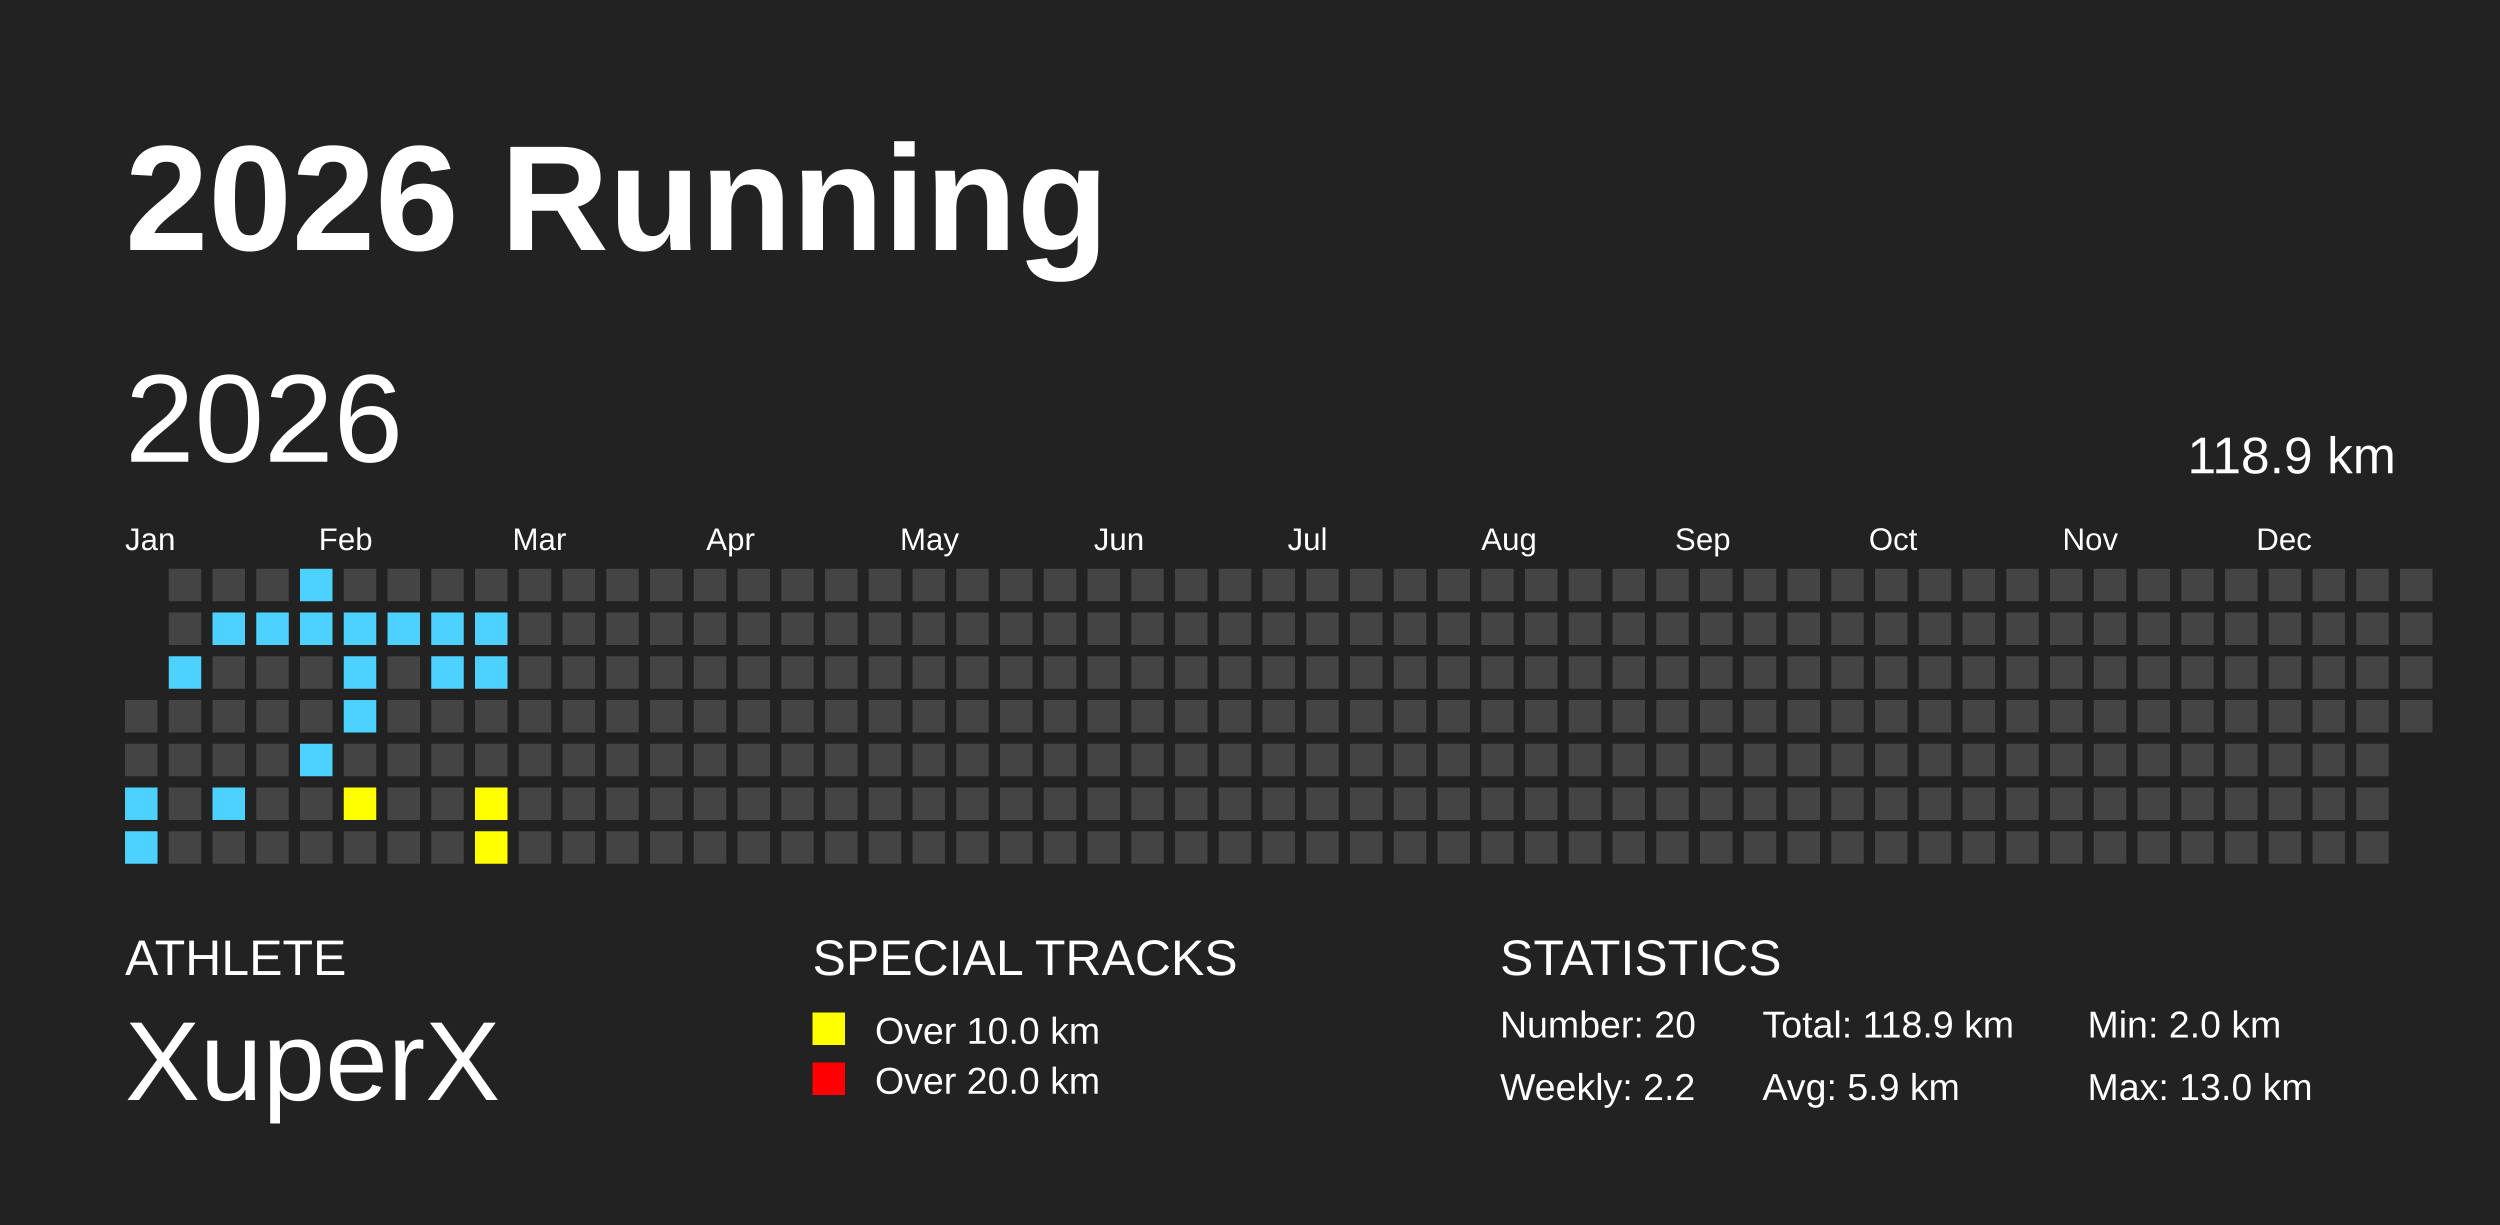
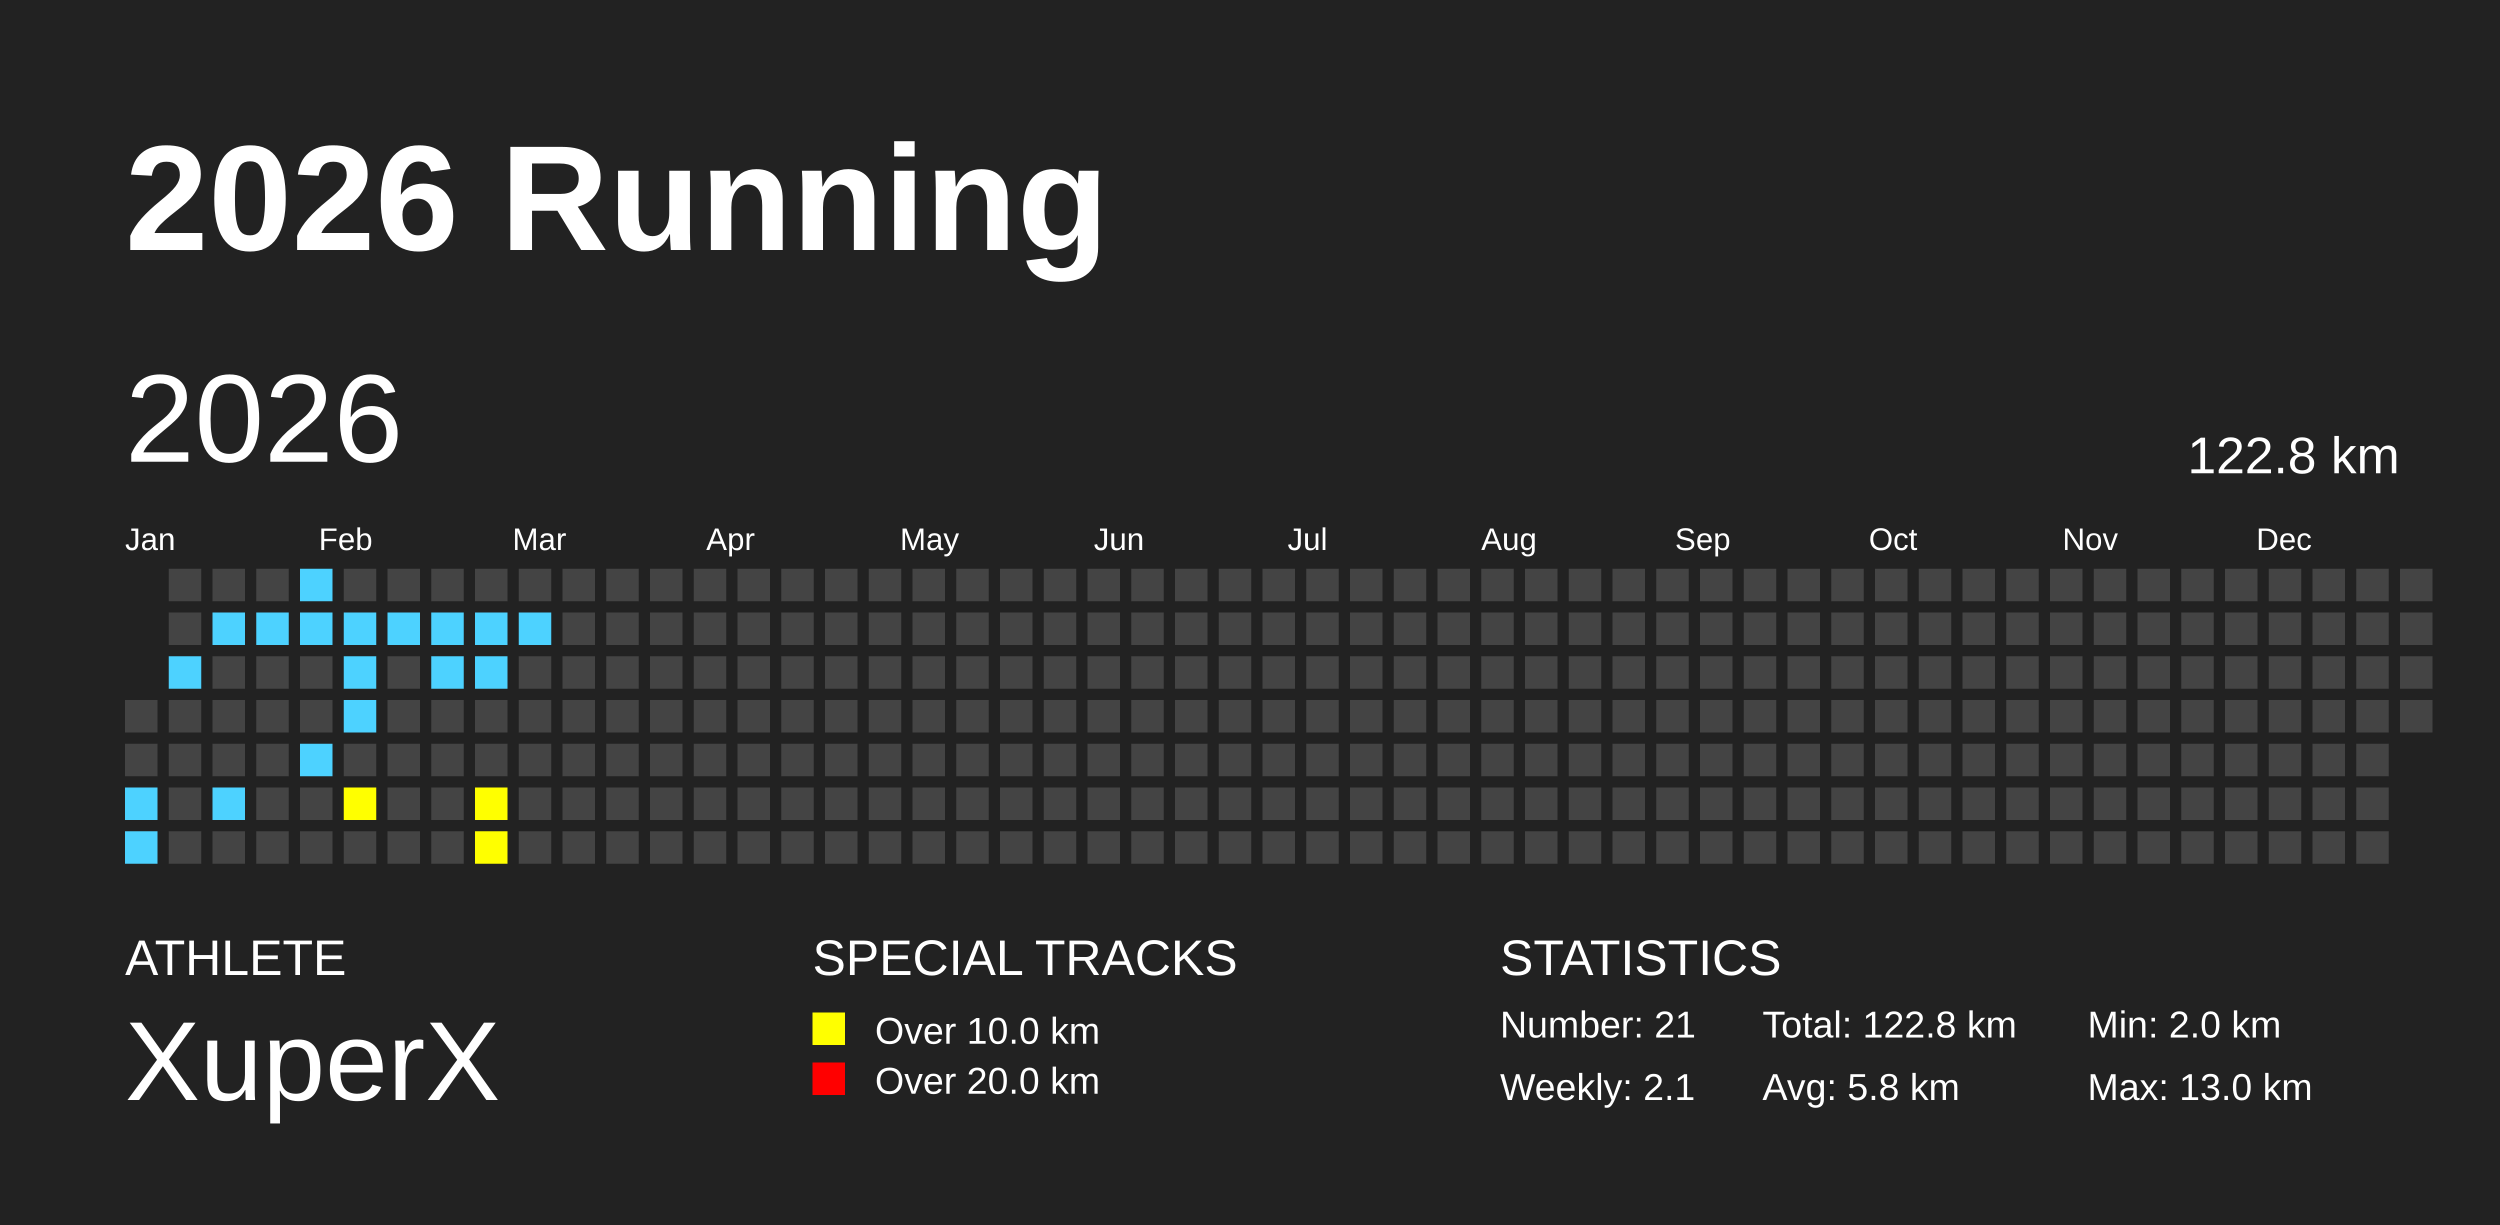
<svg xmlns="http://www.w3.org/2000/svg" baseProfile="full" height="98mm" version="1.1" viewBox="0,0,200,98" width="200mm">
  <defs />
  <rect fill="#222222" height="98" width="200" x="0" y="0" />
  <text fill="#FFFFFF" style="font-size:12px; font-family:Arial; font-weight:bold;" x="10" y="20">2026 Running</text>
  <text fill="#FFFFFF" style="font-size:4px; font-family:Arial" x="10" y="78">ATHLETE</text>
  <text fill="#FFFFFF" style="font-size:9px; font-family:Arial" x="10" y="88">XuperX</text>
  <text fill="#FFFFFF" style="font-size:4px; font-family:Arial" x="65" y="78">SPECIAL TRACKS</text>
  <rect fill="yellow" height="2.6" width="2.6" x="65" y="81" />
  <text fill="#FFFFFF" style="font-size:3px; font-family:Arial" x="70" y="83.5">Over 10.0 km</text>
  <rect fill="red" height="2.6" width="2.6" x="65" y="85" />
  <text fill="#FFFFFF" style="font-size:3px; font-family:Arial" x="70" y="87.5">Over 20.0 km</text>
  <text fill="#FFFFFF" style="font-size:4px; font-family:Arial" x="120" y="78">STATISTICS</text>
-   <text fill="#FFFFFF" style="font-size:3px; font-family:Arial" x="120" y="83">Number: 20</text>
-   <text fill="#FFFFFF" style="font-size:3px; font-family:Arial" x="120" y="88">Weekly: 2.2</text>
-   <text fill="#FFFFFF" style="font-size:3px; font-family:Arial" x="141" y="83">Total: 118.9 km</text>
-   <text fill="#FFFFFF" style="font-size:3px; font-family:Arial" x="141" y="88">Avg: 5.9 km</text>
+   <text fill="#FFFFFF" style="font-size:3px; font-family:Arial" x="120" y="83">Number: 21</text>
+   <text fill="#FFFFFF" style="font-size:3px; font-family:Arial" x="120" y="88">Weekly: 2.1</text>
+   <text fill="#FFFFFF" style="font-size:3px; font-family:Arial" x="141" y="83">Total: 122.8 km</text>
+   <text fill="#FFFFFF" style="font-size:3px; font-family:Arial" x="141" y="88">Avg: 5.8 km</text>
  <text fill="#FFFFFF" style="font-size:3px; font-family:Arial" x="167" y="83">Min: 2.0 km</text>
  <text fill="#FFFFFF" style="font-size:3px; font-family:Arial" x="167" y="88">Max: 13.0 km</text>
  <text dominant-baseline="hanging" fill="#FFFFFF" style="font-size:10.0px; font-family:Arial;" x="10" y="30">2026</text>
-   <text dominant-baseline="hanging" fill="#FFFFFF" style="font-size:4.125px; font-family:Arial;" x="175" y="35">118.9 km</text>
+   <text dominant-baseline="hanging" fill="#FFFFFF" style="font-size:4.125px; font-family:Arial;" x="175" y="35">122.8 km</text>
  <text fill="#FFFFFF" style="font-size:2.5px; font-family:Arial" x="10.0" y="44">Jan</text>
  <text fill="#FFFFFF" style="font-size:2.5px; font-family:Arial" x="25.5" y="44">Feb</text>
  <text fill="#FFFFFF" style="font-size:2.5px; font-family:Arial" x="41.0" y="44">Mar</text>
  <text fill="#FFFFFF" style="font-size:2.5px; font-family:Arial" x="56.5" y="44">Apr</text>
  <text fill="#FFFFFF" style="font-size:2.5px; font-family:Arial" x="72.0" y="44">May</text>
  <text fill="#FFFFFF" style="font-size:2.5px; font-family:Arial" x="87.5" y="44">Jun</text>
  <text fill="#FFFFFF" style="font-size:2.5px; font-family:Arial" x="103.0" y="44">Jul</text>
  <text fill="#FFFFFF" style="font-size:2.5px; font-family:Arial" x="118.5" y="44">Aug</text>
  <text fill="#FFFFFF" style="font-size:2.5px; font-family:Arial" x="134.0" y="44">Sep</text>
  <text fill="#FFFFFF" style="font-size:2.5px; font-family:Arial" x="149.5" y="44">Oct</text>
  <text fill="#FFFFFF" style="font-size:2.5px; font-family:Arial" x="165.0" y="44">Nov</text>
  <text fill="#FFFFFF" style="font-size:2.5px; font-family:Arial" x="180.5" y="44">Dec</text>
  <rect fill="#444444" height="2.6" width="2.6" x="10.0" y="56.0" />
  <rect fill="#444444" height="2.6" width="2.6" x="10.0" y="59.5" />
  <rect fill="#4DD2FF" height="2.6" width="2.6" x="10.0" y="63.0" />
  <rect fill="#4DD2FF" height="2.6" width="2.6" x="10.0" y="66.5" />
  <rect fill="#444444" height="2.6" width="2.6" x="13.5" y="45.5" />
  <rect fill="#444444" height="2.6" width="2.6" x="13.5" y="49.0" />
  <rect fill="#4DD2FF" height="2.6" width="2.6" x="13.5" y="52.5" />
  <rect fill="#444444" height="2.6" width="2.6" x="13.5" y="56.0" />
  <rect fill="#444444" height="2.6" width="2.6" x="13.5" y="59.5" />
  <rect fill="#444444" height="2.6" width="2.6" x="13.5" y="63.0" />
  <rect fill="#444444" height="2.6" width="2.6" x="13.5" y="66.5" />
  <rect fill="#444444" height="2.6" width="2.6" x="17.0" y="45.5" />
  <rect fill="#4DD2FF" height="2.6" width="2.6" x="17.0" y="49.0" />
  <rect fill="#444444" height="2.6" width="2.6" x="17.0" y="52.5" />
  <rect fill="#444444" height="2.6" width="2.6" x="17.0" y="56.0" />
  <rect fill="#444444" height="2.6" width="2.6" x="17.0" y="59.5" />
  <rect fill="#4DD2FF" height="2.6" width="2.6" x="17.0" y="63.0" />
  <rect fill="#444444" height="2.6" width="2.6" x="17.0" y="66.5" />
  <rect fill="#444444" height="2.6" width="2.6" x="20.5" y="45.5" />
  <rect fill="#4DD2FF" height="2.6" width="2.6" x="20.5" y="49.0" />
  <rect fill="#444444" height="2.6" width="2.6" x="20.5" y="52.5" />
  <rect fill="#444444" height="2.6" width="2.6" x="20.5" y="56.0" />
  <rect fill="#444444" height="2.6" width="2.6" x="20.5" y="59.5" />
  <rect fill="#444444" height="2.6" width="2.6" x="20.5" y="63.0" />
  <rect fill="#444444" height="2.6" width="2.6" x="20.5" y="66.5" />
  <rect fill="#4DD2FF" height="2.6" width="2.6" x="24.0" y="45.5" />
  <rect fill="#4DD2FF" height="2.6" width="2.6" x="24.0" y="49.0" />
  <rect fill="#444444" height="2.6" width="2.6" x="24.0" y="52.5" />
  <rect fill="#444444" height="2.6" width="2.6" x="24.0" y="56.0" />
  <rect fill="#4DD2FF" height="2.6" width="2.6" x="24.0" y="59.5" />
  <rect fill="#444444" height="2.6" width="2.6" x="24.0" y="63.0" />
  <rect fill="#444444" height="2.6" width="2.6" x="24.0" y="66.5" />
  <rect fill="#444444" height="2.6" width="2.6" x="27.5" y="45.5" />
  <rect fill="#4DD2FF" height="2.6" width="2.6" x="27.5" y="49.0" />
  <rect fill="#4DD2FF" height="2.6" width="2.6" x="27.5" y="52.5" />
  <rect fill="#4DD2FF" height="2.6" width="2.6" x="27.5" y="56.0" />
  <rect fill="#444444" height="2.6" width="2.6" x="27.5" y="59.5" />
  <rect fill="yellow" height="2.6" width="2.6" x="27.5" y="63.0" />
  <rect fill="#444444" height="2.6" width="2.6" x="27.5" y="66.5" />
  <rect fill="#444444" height="2.6" width="2.6" x="31.0" y="45.5" />
  <rect fill="#4DD2FF" height="2.6" width="2.6" x="31.0" y="49.0" />
  <rect fill="#444444" height="2.6" width="2.6" x="31.0" y="52.5" />
  <rect fill="#444444" height="2.6" width="2.6" x="31.0" y="56.0" />
  <rect fill="#444444" height="2.6" width="2.6" x="31.0" y="59.5" />
  <rect fill="#444444" height="2.6" width="2.6" x="31.0" y="63.0" />
  <rect fill="#444444" height="2.6" width="2.6" x="31.0" y="66.5" />
  <rect fill="#444444" height="2.6" width="2.6" x="34.5" y="45.5" />
  <rect fill="#4DD2FF" height="2.6" width="2.6" x="34.5" y="49.0" />
  <rect fill="#4DD2FF" height="2.6" width="2.6" x="34.5" y="52.5" />
  <rect fill="#444444" height="2.6" width="2.6" x="34.5" y="56.0" />
  <rect fill="#444444" height="2.6" width="2.6" x="34.5" y="59.5" />
  <rect fill="#444444" height="2.6" width="2.6" x="34.5" y="63.0" />
  <rect fill="#444444" height="2.6" width="2.6" x="34.5" y="66.5" />
  <rect fill="#444444" height="2.6" width="2.6" x="38.0" y="45.5" />
  <rect fill="#4DD2FF" height="2.6" width="2.6" x="38.0" y="49.0" />
  <rect fill="#4DD2FF" height="2.6" width="2.6" x="38.0" y="52.5" />
  <rect fill="#444444" height="2.6" width="2.6" x="38.0" y="56.0" />
  <rect fill="#444444" height="2.6" width="2.6" x="38.0" y="59.5" />
  <rect fill="yellow" height="2.6" width="2.6" x="38.0" y="63.0" />
  <rect fill="yellow" height="2.6" width="2.6" x="38.0" y="66.5" />
  <rect fill="#444444" height="2.6" width="2.6" x="41.5" y="45.5" />
-   <rect fill="#444444" height="2.6" width="2.6" x="41.5" y="49.0" />
+   <rect fill="#4DD2FF" height="2.6" width="2.6" x="41.5" y="49.0" />
  <rect fill="#444444" height="2.6" width="2.6" x="41.5" y="52.5" />
  <rect fill="#444444" height="2.6" width="2.6" x="41.5" y="56.0" />
  <rect fill="#444444" height="2.6" width="2.6" x="41.5" y="59.5" />
  <rect fill="#444444" height="2.6" width="2.6" x="41.5" y="63.0" />
  <rect fill="#444444" height="2.6" width="2.6" x="41.5" y="66.5" />
  <rect fill="#444444" height="2.6" width="2.6" x="45.0" y="45.5" />
  <rect fill="#444444" height="2.6" width="2.6" x="45.0" y="49.0" />
  <rect fill="#444444" height="2.6" width="2.6" x="45.0" y="52.5" />
  <rect fill="#444444" height="2.6" width="2.6" x="45.0" y="56.0" />
  <rect fill="#444444" height="2.6" width="2.6" x="45.0" y="59.5" />
  <rect fill="#444444" height="2.6" width="2.6" x="45.0" y="63.0" />
  <rect fill="#444444" height="2.6" width="2.6" x="45.0" y="66.5" />
  <rect fill="#444444" height="2.6" width="2.6" x="48.5" y="45.5" />
  <rect fill="#444444" height="2.6" width="2.6" x="48.5" y="49.0" />
  <rect fill="#444444" height="2.6" width="2.6" x="48.5" y="52.5" />
  <rect fill="#444444" height="2.6" width="2.6" x="48.5" y="56.0" />
  <rect fill="#444444" height="2.6" width="2.6" x="48.5" y="59.5" />
  <rect fill="#444444" height="2.6" width="2.6" x="48.5" y="63.0" />
  <rect fill="#444444" height="2.6" width="2.6" x="48.5" y="66.5" />
  <rect fill="#444444" height="2.6" width="2.6" x="52.0" y="45.5" />
  <rect fill="#444444" height="2.6" width="2.6" x="52.0" y="49.0" />
  <rect fill="#444444" height="2.6" width="2.6" x="52.0" y="52.5" />
  <rect fill="#444444" height="2.6" width="2.6" x="52.0" y="56.0" />
  <rect fill="#444444" height="2.6" width="2.6" x="52.0" y="59.5" />
  <rect fill="#444444" height="2.6" width="2.6" x="52.0" y="63.0" />
  <rect fill="#444444" height="2.6" width="2.6" x="52.0" y="66.5" />
  <rect fill="#444444" height="2.6" width="2.6" x="55.5" y="45.5" />
  <rect fill="#444444" height="2.6" width="2.6" x="55.5" y="49.0" />
  <rect fill="#444444" height="2.6" width="2.6" x="55.5" y="52.5" />
  <rect fill="#444444" height="2.6" width="2.6" x="55.5" y="56.0" />
  <rect fill="#444444" height="2.6" width="2.6" x="55.5" y="59.5" />
  <rect fill="#444444" height="2.6" width="2.6" x="55.5" y="63.0" />
  <rect fill="#444444" height="2.6" width="2.6" x="55.5" y="66.5" />
  <rect fill="#444444" height="2.6" width="2.6" x="59.0" y="45.5" />
  <rect fill="#444444" height="2.6" width="2.6" x="59.0" y="49.0" />
  <rect fill="#444444" height="2.6" width="2.6" x="59.0" y="52.5" />
  <rect fill="#444444" height="2.6" width="2.6" x="59.0" y="56.0" />
  <rect fill="#444444" height="2.6" width="2.6" x="59.0" y="59.5" />
  <rect fill="#444444" height="2.6" width="2.6" x="59.0" y="63.0" />
  <rect fill="#444444" height="2.6" width="2.6" x="59.0" y="66.5" />
  <rect fill="#444444" height="2.6" width="2.6" x="62.5" y="45.5" />
  <rect fill="#444444" height="2.6" width="2.6" x="62.5" y="49.0" />
  <rect fill="#444444" height="2.6" width="2.6" x="62.5" y="52.5" />
  <rect fill="#444444" height="2.6" width="2.6" x="62.5" y="56.0" />
  <rect fill="#444444" height="2.6" width="2.6" x="62.5" y="59.5" />
  <rect fill="#444444" height="2.6" width="2.6" x="62.5" y="63.0" />
  <rect fill="#444444" height="2.6" width="2.6" x="62.5" y="66.5" />
  <rect fill="#444444" height="2.6" width="2.6" x="66.0" y="45.5" />
  <rect fill="#444444" height="2.6" width="2.6" x="66.0" y="49.0" />
  <rect fill="#444444" height="2.6" width="2.6" x="66.0" y="52.5" />
  <rect fill="#444444" height="2.6" width="2.6" x="66.0" y="56.0" />
  <rect fill="#444444" height="2.6" width="2.6" x="66.0" y="59.5" />
  <rect fill="#444444" height="2.6" width="2.6" x="66.0" y="63.0" />
  <rect fill="#444444" height="2.6" width="2.6" x="66.0" y="66.5" />
  <rect fill="#444444" height="2.6" width="2.6" x="69.5" y="45.5" />
  <rect fill="#444444" height="2.6" width="2.6" x="69.5" y="49.0" />
  <rect fill="#444444" height="2.6" width="2.6" x="69.5" y="52.5" />
  <rect fill="#444444" height="2.6" width="2.6" x="69.5" y="56.0" />
  <rect fill="#444444" height="2.6" width="2.6" x="69.5" y="59.5" />
  <rect fill="#444444" height="2.6" width="2.6" x="69.5" y="63.0" />
  <rect fill="#444444" height="2.6" width="2.6" x="69.5" y="66.5" />
  <rect fill="#444444" height="2.6" width="2.6" x="73.0" y="45.5" />
  <rect fill="#444444" height="2.6" width="2.6" x="73.0" y="49.0" />
  <rect fill="#444444" height="2.6" width="2.6" x="73.0" y="52.5" />
  <rect fill="#444444" height="2.6" width="2.6" x="73.0" y="56.0" />
  <rect fill="#444444" height="2.6" width="2.6" x="73.0" y="59.5" />
  <rect fill="#444444" height="2.6" width="2.6" x="73.0" y="63.0" />
  <rect fill="#444444" height="2.6" width="2.6" x="73.0" y="66.5" />
  <rect fill="#444444" height="2.6" width="2.6" x="76.5" y="45.5" />
  <rect fill="#444444" height="2.6" width="2.6" x="76.5" y="49.0" />
  <rect fill="#444444" height="2.6" width="2.6" x="76.5" y="52.5" />
  <rect fill="#444444" height="2.6" width="2.6" x="76.5" y="56.0" />
  <rect fill="#444444" height="2.6" width="2.6" x="76.5" y="59.5" />
  <rect fill="#444444" height="2.6" width="2.6" x="76.5" y="63.0" />
  <rect fill="#444444" height="2.6" width="2.6" x="76.5" y="66.5" />
  <rect fill="#444444" height="2.6" width="2.6" x="80.0" y="45.5" />
  <rect fill="#444444" height="2.6" width="2.6" x="80.0" y="49.0" />
  <rect fill="#444444" height="2.6" width="2.6" x="80.0" y="52.5" />
  <rect fill="#444444" height="2.6" width="2.6" x="80.0" y="56.0" />
  <rect fill="#444444" height="2.6" width="2.6" x="80.0" y="59.5" />
  <rect fill="#444444" height="2.6" width="2.6" x="80.0" y="63.0" />
  <rect fill="#444444" height="2.6" width="2.6" x="80.0" y="66.5" />
  <rect fill="#444444" height="2.6" width="2.6" x="83.5" y="45.5" />
  <rect fill="#444444" height="2.6" width="2.6" x="83.5" y="49.0" />
  <rect fill="#444444" height="2.6" width="2.6" x="83.5" y="52.5" />
  <rect fill="#444444" height="2.6" width="2.6" x="83.5" y="56.0" />
  <rect fill="#444444" height="2.6" width="2.6" x="83.5" y="59.5" />
  <rect fill="#444444" height="2.6" width="2.6" x="83.5" y="63.0" />
  <rect fill="#444444" height="2.6" width="2.6" x="83.5" y="66.5" />
  <rect fill="#444444" height="2.6" width="2.6" x="87.0" y="45.5" />
  <rect fill="#444444" height="2.6" width="2.6" x="87.0" y="49.0" />
  <rect fill="#444444" height="2.6" width="2.6" x="87.0" y="52.5" />
  <rect fill="#444444" height="2.6" width="2.6" x="87.0" y="56.0" />
  <rect fill="#444444" height="2.6" width="2.6" x="87.0" y="59.5" />
  <rect fill="#444444" height="2.6" width="2.6" x="87.0" y="63.0" />
  <rect fill="#444444" height="2.6" width="2.6" x="87.0" y="66.5" />
  <rect fill="#444444" height="2.6" width="2.6" x="90.5" y="45.5" />
  <rect fill="#444444" height="2.6" width="2.6" x="90.5" y="49.0" />
  <rect fill="#444444" height="2.6" width="2.6" x="90.5" y="52.5" />
  <rect fill="#444444" height="2.6" width="2.6" x="90.5" y="56.0" />
  <rect fill="#444444" height="2.6" width="2.6" x="90.5" y="59.5" />
  <rect fill="#444444" height="2.6" width="2.6" x="90.5" y="63.0" />
  <rect fill="#444444" height="2.6" width="2.6" x="90.5" y="66.5" />
  <rect fill="#444444" height="2.6" width="2.6" x="94.0" y="45.5" />
  <rect fill="#444444" height="2.6" width="2.6" x="94.0" y="49.0" />
  <rect fill="#444444" height="2.6" width="2.6" x="94.0" y="52.5" />
  <rect fill="#444444" height="2.6" width="2.6" x="94.0" y="56.0" />
  <rect fill="#444444" height="2.6" width="2.6" x="94.0" y="59.5" />
  <rect fill="#444444" height="2.6" width="2.6" x="94.0" y="63.0" />
  <rect fill="#444444" height="2.6" width="2.6" x="94.0" y="66.5" />
  <rect fill="#444444" height="2.6" width="2.6" x="97.5" y="45.5" />
  <rect fill="#444444" height="2.6" width="2.6" x="97.5" y="49.0" />
  <rect fill="#444444" height="2.6" width="2.6" x="97.5" y="52.5" />
  <rect fill="#444444" height="2.6" width="2.6" x="97.5" y="56.0" />
  <rect fill="#444444" height="2.6" width="2.6" x="97.5" y="59.5" />
  <rect fill="#444444" height="2.6" width="2.6" x="97.5" y="63.0" />
  <rect fill="#444444" height="2.6" width="2.6" x="97.5" y="66.5" />
  <rect fill="#444444" height="2.6" width="2.6" x="101.0" y="45.5" />
  <rect fill="#444444" height="2.6" width="2.6" x="101.0" y="49.0" />
  <rect fill="#444444" height="2.6" width="2.6" x="101.0" y="52.5" />
  <rect fill="#444444" height="2.6" width="2.6" x="101.0" y="56.0" />
  <rect fill="#444444" height="2.6" width="2.6" x="101.0" y="59.5" />
  <rect fill="#444444" height="2.6" width="2.6" x="101.0" y="63.0" />
  <rect fill="#444444" height="2.6" width="2.6" x="101.0" y="66.5" />
  <rect fill="#444444" height="2.6" width="2.6" x="104.5" y="45.5" />
  <rect fill="#444444" height="2.6" width="2.6" x="104.5" y="49.0" />
  <rect fill="#444444" height="2.6" width="2.6" x="104.5" y="52.5" />
  <rect fill="#444444" height="2.6" width="2.6" x="104.5" y="56.0" />
  <rect fill="#444444" height="2.6" width="2.6" x="104.5" y="59.5" />
  <rect fill="#444444" height="2.6" width="2.6" x="104.5" y="63.0" />
  <rect fill="#444444" height="2.6" width="2.6" x="104.5" y="66.5" />
  <rect fill="#444444" height="2.6" width="2.6" x="108.0" y="45.5" />
  <rect fill="#444444" height="2.6" width="2.6" x="108.0" y="49.0" />
  <rect fill="#444444" height="2.6" width="2.6" x="108.0" y="52.5" />
  <rect fill="#444444" height="2.6" width="2.6" x="108.0" y="56.0" />
  <rect fill="#444444" height="2.6" width="2.6" x="108.0" y="59.5" />
  <rect fill="#444444" height="2.6" width="2.6" x="108.0" y="63.0" />
  <rect fill="#444444" height="2.6" width="2.6" x="108.0" y="66.5" />
  <rect fill="#444444" height="2.6" width="2.6" x="111.5" y="45.5" />
  <rect fill="#444444" height="2.6" width="2.6" x="111.5" y="49.0" />
  <rect fill="#444444" height="2.6" width="2.6" x="111.5" y="52.5" />
  <rect fill="#444444" height="2.6" width="2.6" x="111.5" y="56.0" />
  <rect fill="#444444" height="2.6" width="2.6" x="111.5" y="59.5" />
  <rect fill="#444444" height="2.6" width="2.6" x="111.5" y="63.0" />
  <rect fill="#444444" height="2.6" width="2.6" x="111.5" y="66.5" />
  <rect fill="#444444" height="2.6" width="2.6" x="115.0" y="45.5" />
  <rect fill="#444444" height="2.6" width="2.6" x="115.0" y="49.0" />
  <rect fill="#444444" height="2.6" width="2.6" x="115.0" y="52.5" />
  <rect fill="#444444" height="2.6" width="2.6" x="115.0" y="56.0" />
  <rect fill="#444444" height="2.6" width="2.6" x="115.0" y="59.5" />
  <rect fill="#444444" height="2.6" width="2.6" x="115.0" y="63.0" />
  <rect fill="#444444" height="2.6" width="2.6" x="115.0" y="66.5" />
  <rect fill="#444444" height="2.6" width="2.6" x="118.5" y="45.5" />
  <rect fill="#444444" height="2.6" width="2.6" x="118.5" y="49.0" />
  <rect fill="#444444" height="2.6" width="2.6" x="118.5" y="52.5" />
  <rect fill="#444444" height="2.6" width="2.6" x="118.5" y="56.0" />
  <rect fill="#444444" height="2.6" width="2.6" x="118.5" y="59.5" />
  <rect fill="#444444" height="2.6" width="2.6" x="118.5" y="63.0" />
  <rect fill="#444444" height="2.6" width="2.6" x="118.5" y="66.5" />
  <rect fill="#444444" height="2.6" width="2.6" x="122.0" y="45.5" />
  <rect fill="#444444" height="2.6" width="2.6" x="122.0" y="49.0" />
  <rect fill="#444444" height="2.6" width="2.6" x="122.0" y="52.5" />
  <rect fill="#444444" height="2.6" width="2.6" x="122.0" y="56.0" />
  <rect fill="#444444" height="2.6" width="2.6" x="122.0" y="59.5" />
  <rect fill="#444444" height="2.6" width="2.6" x="122.0" y="63.0" />
  <rect fill="#444444" height="2.6" width="2.6" x="122.0" y="66.5" />
  <rect fill="#444444" height="2.6" width="2.6" x="125.5" y="45.5" />
  <rect fill="#444444" height="2.6" width="2.6" x="125.5" y="49.0" />
  <rect fill="#444444" height="2.6" width="2.6" x="125.5" y="52.5" />
  <rect fill="#444444" height="2.6" width="2.6" x="125.5" y="56.0" />
  <rect fill="#444444" height="2.6" width="2.6" x="125.5" y="59.5" />
  <rect fill="#444444" height="2.6" width="2.6" x="125.5" y="63.0" />
  <rect fill="#444444" height="2.6" width="2.6" x="125.5" y="66.5" />
  <rect fill="#444444" height="2.6" width="2.6" x="129.0" y="45.5" />
  <rect fill="#444444" height="2.6" width="2.6" x="129.0" y="49.0" />
  <rect fill="#444444" height="2.6" width="2.6" x="129.0" y="52.5" />
  <rect fill="#444444" height="2.6" width="2.6" x="129.0" y="56.0" />
  <rect fill="#444444" height="2.6" width="2.6" x="129.0" y="59.5" />
  <rect fill="#444444" height="2.6" width="2.6" x="129.0" y="63.0" />
  <rect fill="#444444" height="2.6" width="2.6" x="129.0" y="66.5" />
  <rect fill="#444444" height="2.6" width="2.6" x="132.5" y="45.5" />
  <rect fill="#444444" height="2.6" width="2.6" x="132.5" y="49.0" />
  <rect fill="#444444" height="2.6" width="2.6" x="132.5" y="52.5" />
  <rect fill="#444444" height="2.6" width="2.6" x="132.5" y="56.0" />
  <rect fill="#444444" height="2.6" width="2.6" x="132.5" y="59.5" />
  <rect fill="#444444" height="2.6" width="2.6" x="132.5" y="63.0" />
  <rect fill="#444444" height="2.6" width="2.6" x="132.5" y="66.5" />
  <rect fill="#444444" height="2.6" width="2.6" x="136.0" y="45.5" />
  <rect fill="#444444" height="2.6" width="2.6" x="136.0" y="49.0" />
  <rect fill="#444444" height="2.6" width="2.6" x="136.0" y="52.5" />
  <rect fill="#444444" height="2.6" width="2.6" x="136.0" y="56.0" />
  <rect fill="#444444" height="2.6" width="2.6" x="136.0" y="59.5" />
  <rect fill="#444444" height="2.6" width="2.6" x="136.0" y="63.0" />
  <rect fill="#444444" height="2.6" width="2.6" x="136.0" y="66.5" />
  <rect fill="#444444" height="2.6" width="2.6" x="139.5" y="45.5" />
  <rect fill="#444444" height="2.6" width="2.6" x="139.5" y="49.0" />
  <rect fill="#444444" height="2.6" width="2.6" x="139.5" y="52.5" />
  <rect fill="#444444" height="2.6" width="2.6" x="139.5" y="56.0" />
  <rect fill="#444444" height="2.6" width="2.6" x="139.5" y="59.5" />
  <rect fill="#444444" height="2.6" width="2.6" x="139.5" y="63.0" />
  <rect fill="#444444" height="2.6" width="2.6" x="139.5" y="66.5" />
  <rect fill="#444444" height="2.6" width="2.6" x="143.0" y="45.5" />
  <rect fill="#444444" height="2.6" width="2.6" x="143.0" y="49.0" />
  <rect fill="#444444" height="2.6" width="2.6" x="143.0" y="52.5" />
  <rect fill="#444444" height="2.6" width="2.6" x="143.0" y="56.0" />
  <rect fill="#444444" height="2.6" width="2.6" x="143.0" y="59.5" />
  <rect fill="#444444" height="2.6" width="2.6" x="143.0" y="63.0" />
  <rect fill="#444444" height="2.6" width="2.6" x="143.0" y="66.5" />
  <rect fill="#444444" height="2.6" width="2.6" x="146.5" y="45.5" />
  <rect fill="#444444" height="2.6" width="2.6" x="146.5" y="49.0" />
  <rect fill="#444444" height="2.6" width="2.6" x="146.5" y="52.5" />
  <rect fill="#444444" height="2.6" width="2.6" x="146.5" y="56.0" />
  <rect fill="#444444" height="2.6" width="2.6" x="146.5" y="59.5" />
  <rect fill="#444444" height="2.6" width="2.6" x="146.5" y="63.0" />
  <rect fill="#444444" height="2.6" width="2.6" x="146.5" y="66.5" />
  <rect fill="#444444" height="2.6" width="2.6" x="150.0" y="45.5" />
  <rect fill="#444444" height="2.6" width="2.6" x="150.0" y="49.0" />
  <rect fill="#444444" height="2.6" width="2.6" x="150.0" y="52.5" />
  <rect fill="#444444" height="2.6" width="2.6" x="150.0" y="56.0" />
  <rect fill="#444444" height="2.6" width="2.6" x="150.0" y="59.5" />
  <rect fill="#444444" height="2.6" width="2.6" x="150.0" y="63.0" />
  <rect fill="#444444" height="2.6" width="2.6" x="150.0" y="66.5" />
  <rect fill="#444444" height="2.6" width="2.6" x="153.5" y="45.5" />
  <rect fill="#444444" height="2.6" width="2.6" x="153.5" y="49.0" />
  <rect fill="#444444" height="2.6" width="2.6" x="153.5" y="52.5" />
  <rect fill="#444444" height="2.6" width="2.6" x="153.5" y="56.0" />
  <rect fill="#444444" height="2.6" width="2.6" x="153.5" y="59.5" />
  <rect fill="#444444" height="2.6" width="2.6" x="153.5" y="63.0" />
  <rect fill="#444444" height="2.6" width="2.6" x="153.5" y="66.5" />
  <rect fill="#444444" height="2.6" width="2.6" x="157.0" y="45.5" />
  <rect fill="#444444" height="2.6" width="2.6" x="157.0" y="49.0" />
  <rect fill="#444444" height="2.6" width="2.6" x="157.0" y="52.5" />
  <rect fill="#444444" height="2.6" width="2.6" x="157.0" y="56.0" />
  <rect fill="#444444" height="2.6" width="2.6" x="157.0" y="59.5" />
  <rect fill="#444444" height="2.6" width="2.6" x="157.0" y="63.0" />
  <rect fill="#444444" height="2.6" width="2.6" x="157.0" y="66.5" />
  <rect fill="#444444" height="2.6" width="2.6" x="160.5" y="45.5" />
  <rect fill="#444444" height="2.6" width="2.6" x="160.5" y="49.0" />
  <rect fill="#444444" height="2.6" width="2.6" x="160.5" y="52.5" />
  <rect fill="#444444" height="2.6" width="2.6" x="160.5" y="56.0" />
  <rect fill="#444444" height="2.6" width="2.6" x="160.5" y="59.5" />
  <rect fill="#444444" height="2.6" width="2.6" x="160.5" y="63.0" />
  <rect fill="#444444" height="2.6" width="2.6" x="160.5" y="66.5" />
  <rect fill="#444444" height="2.6" width="2.6" x="164.0" y="45.5" />
  <rect fill="#444444" height="2.6" width="2.6" x="164.0" y="49.0" />
  <rect fill="#444444" height="2.6" width="2.6" x="164.0" y="52.5" />
  <rect fill="#444444" height="2.6" width="2.6" x="164.0" y="56.0" />
  <rect fill="#444444" height="2.6" width="2.6" x="164.0" y="59.5" />
  <rect fill="#444444" height="2.6" width="2.6" x="164.0" y="63.0" />
  <rect fill="#444444" height="2.6" width="2.6" x="164.0" y="66.5" />
  <rect fill="#444444" height="2.6" width="2.6" x="167.5" y="45.5" />
  <rect fill="#444444" height="2.6" width="2.6" x="167.5" y="49.0" />
  <rect fill="#444444" height="2.6" width="2.6" x="167.5" y="52.5" />
  <rect fill="#444444" height="2.6" width="2.6" x="167.5" y="56.0" />
  <rect fill="#444444" height="2.6" width="2.6" x="167.5" y="59.5" />
  <rect fill="#444444" height="2.6" width="2.6" x="167.5" y="63.0" />
  <rect fill="#444444" height="2.6" width="2.6" x="167.5" y="66.5" />
  <rect fill="#444444" height="2.6" width="2.6" x="171.0" y="45.5" />
  <rect fill="#444444" height="2.6" width="2.6" x="171.0" y="49.0" />
  <rect fill="#444444" height="2.6" width="2.6" x="171.0" y="52.5" />
  <rect fill="#444444" height="2.6" width="2.6" x="171.0" y="56.0" />
  <rect fill="#444444" height="2.6" width="2.6" x="171.0" y="59.5" />
  <rect fill="#444444" height="2.6" width="2.6" x="171.0" y="63.0" />
  <rect fill="#444444" height="2.6" width="2.6" x="171.0" y="66.5" />
  <rect fill="#444444" height="2.6" width="2.6" x="174.5" y="45.5" />
  <rect fill="#444444" height="2.6" width="2.6" x="174.5" y="49.0" />
  <rect fill="#444444" height="2.6" width="2.6" x="174.5" y="52.5" />
  <rect fill="#444444" height="2.6" width="2.6" x="174.5" y="56.0" />
  <rect fill="#444444" height="2.6" width="2.6" x="174.5" y="59.5" />
  <rect fill="#444444" height="2.6" width="2.6" x="174.5" y="63.0" />
  <rect fill="#444444" height="2.6" width="2.6" x="174.5" y="66.5" />
  <rect fill="#444444" height="2.6" width="2.6" x="178.0" y="45.5" />
  <rect fill="#444444" height="2.6" width="2.6" x="178.0" y="49.0" />
  <rect fill="#444444" height="2.6" width="2.6" x="178.0" y="52.5" />
  <rect fill="#444444" height="2.6" width="2.6" x="178.0" y="56.0" />
  <rect fill="#444444" height="2.6" width="2.6" x="178.0" y="59.5" />
  <rect fill="#444444" height="2.6" width="2.6" x="178.0" y="63.0" />
  <rect fill="#444444" height="2.6" width="2.6" x="178.0" y="66.5" />
  <rect fill="#444444" height="2.6" width="2.6" x="181.5" y="45.5" />
  <rect fill="#444444" height="2.6" width="2.6" x="181.5" y="49.0" />
  <rect fill="#444444" height="2.6" width="2.6" x="181.5" y="52.5" />
  <rect fill="#444444" height="2.6" width="2.6" x="181.5" y="56.0" />
  <rect fill="#444444" height="2.6" width="2.6" x="181.5" y="59.5" />
  <rect fill="#444444" height="2.6" width="2.6" x="181.5" y="63.0" />
  <rect fill="#444444" height="2.6" width="2.6" x="181.5" y="66.5" />
  <rect fill="#444444" height="2.6" width="2.6" x="185.0" y="45.5" />
  <rect fill="#444444" height="2.6" width="2.6" x="185.0" y="49.0" />
  <rect fill="#444444" height="2.6" width="2.6" x="185.0" y="52.5" />
  <rect fill="#444444" height="2.6" width="2.6" x="185.0" y="56.0" />
  <rect fill="#444444" height="2.6" width="2.6" x="185.0" y="59.5" />
  <rect fill="#444444" height="2.6" width="2.6" x="185.0" y="63.0" />
  <rect fill="#444444" height="2.6" width="2.6" x="185.0" y="66.5" />
  <rect fill="#444444" height="2.6" width="2.6" x="188.5" y="45.5" />
  <rect fill="#444444" height="2.6" width="2.6" x="188.5" y="49.0" />
  <rect fill="#444444" height="2.6" width="2.6" x="188.5" y="52.5" />
  <rect fill="#444444" height="2.6" width="2.6" x="188.5" y="56.0" />
  <rect fill="#444444" height="2.6" width="2.6" x="188.5" y="59.5" />
  <rect fill="#444444" height="2.6" width="2.6" x="188.5" y="63.0" />
  <rect fill="#444444" height="2.6" width="2.6" x="188.5" y="66.5" />
  <rect fill="#444444" height="2.6" width="2.6" x="192.0" y="45.5" />
  <rect fill="#444444" height="2.6" width="2.6" x="192.0" y="49.0" />
  <rect fill="#444444" height="2.6" width="2.6" x="192.0" y="52.5" />
  <rect fill="#444444" height="2.6" width="2.6" x="192.0" y="56.0" />
</svg>
